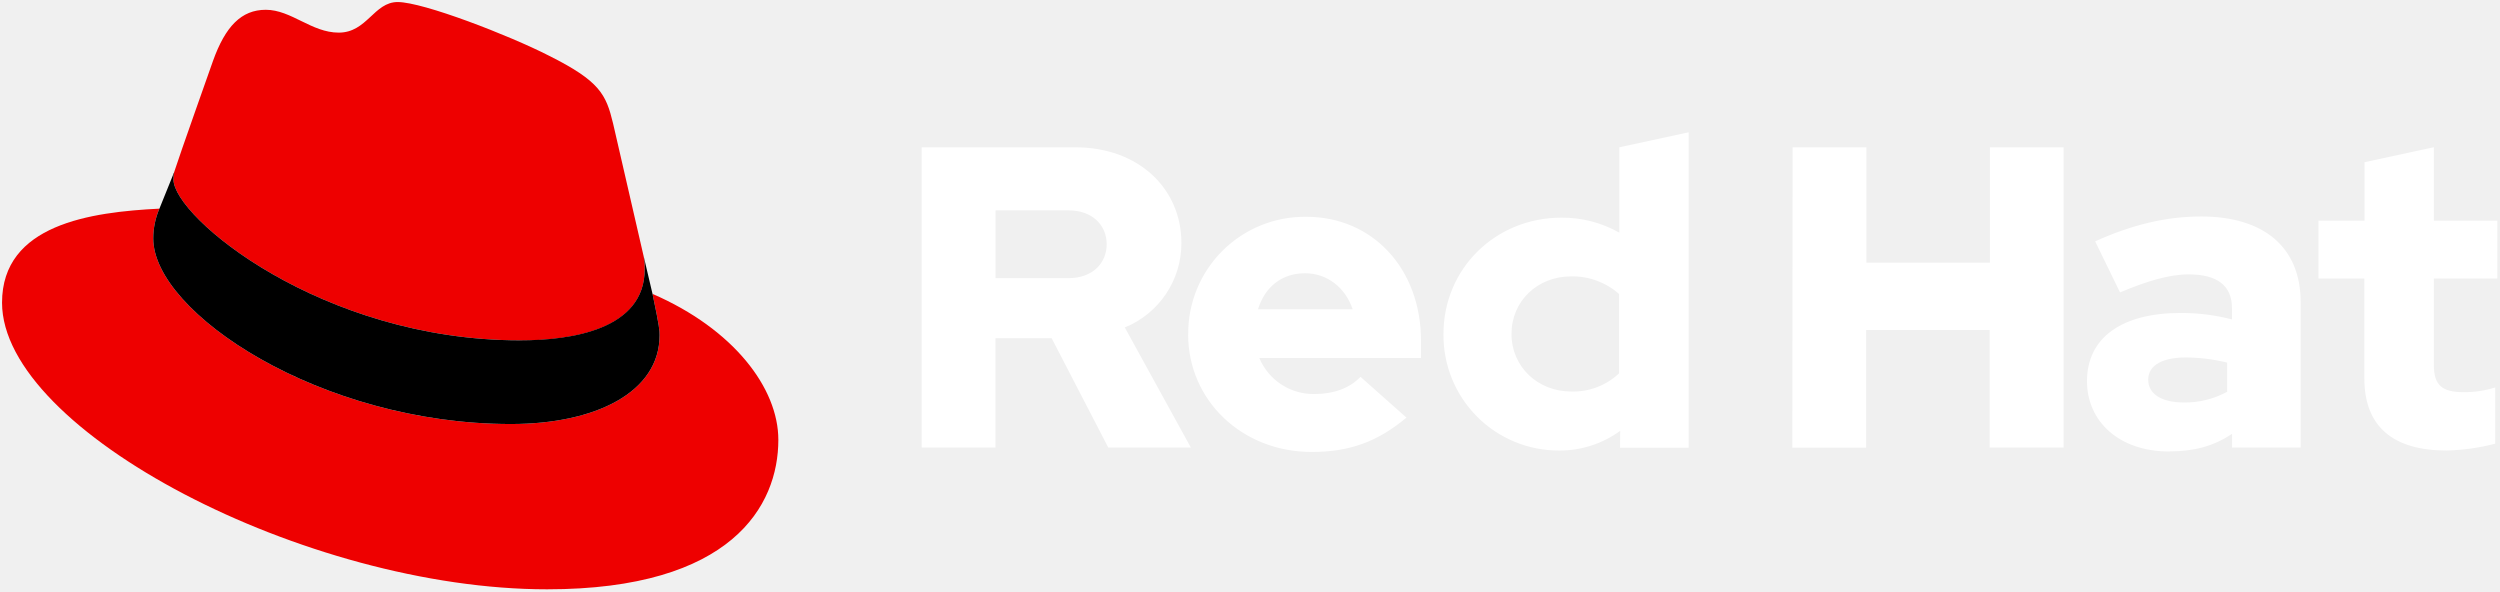
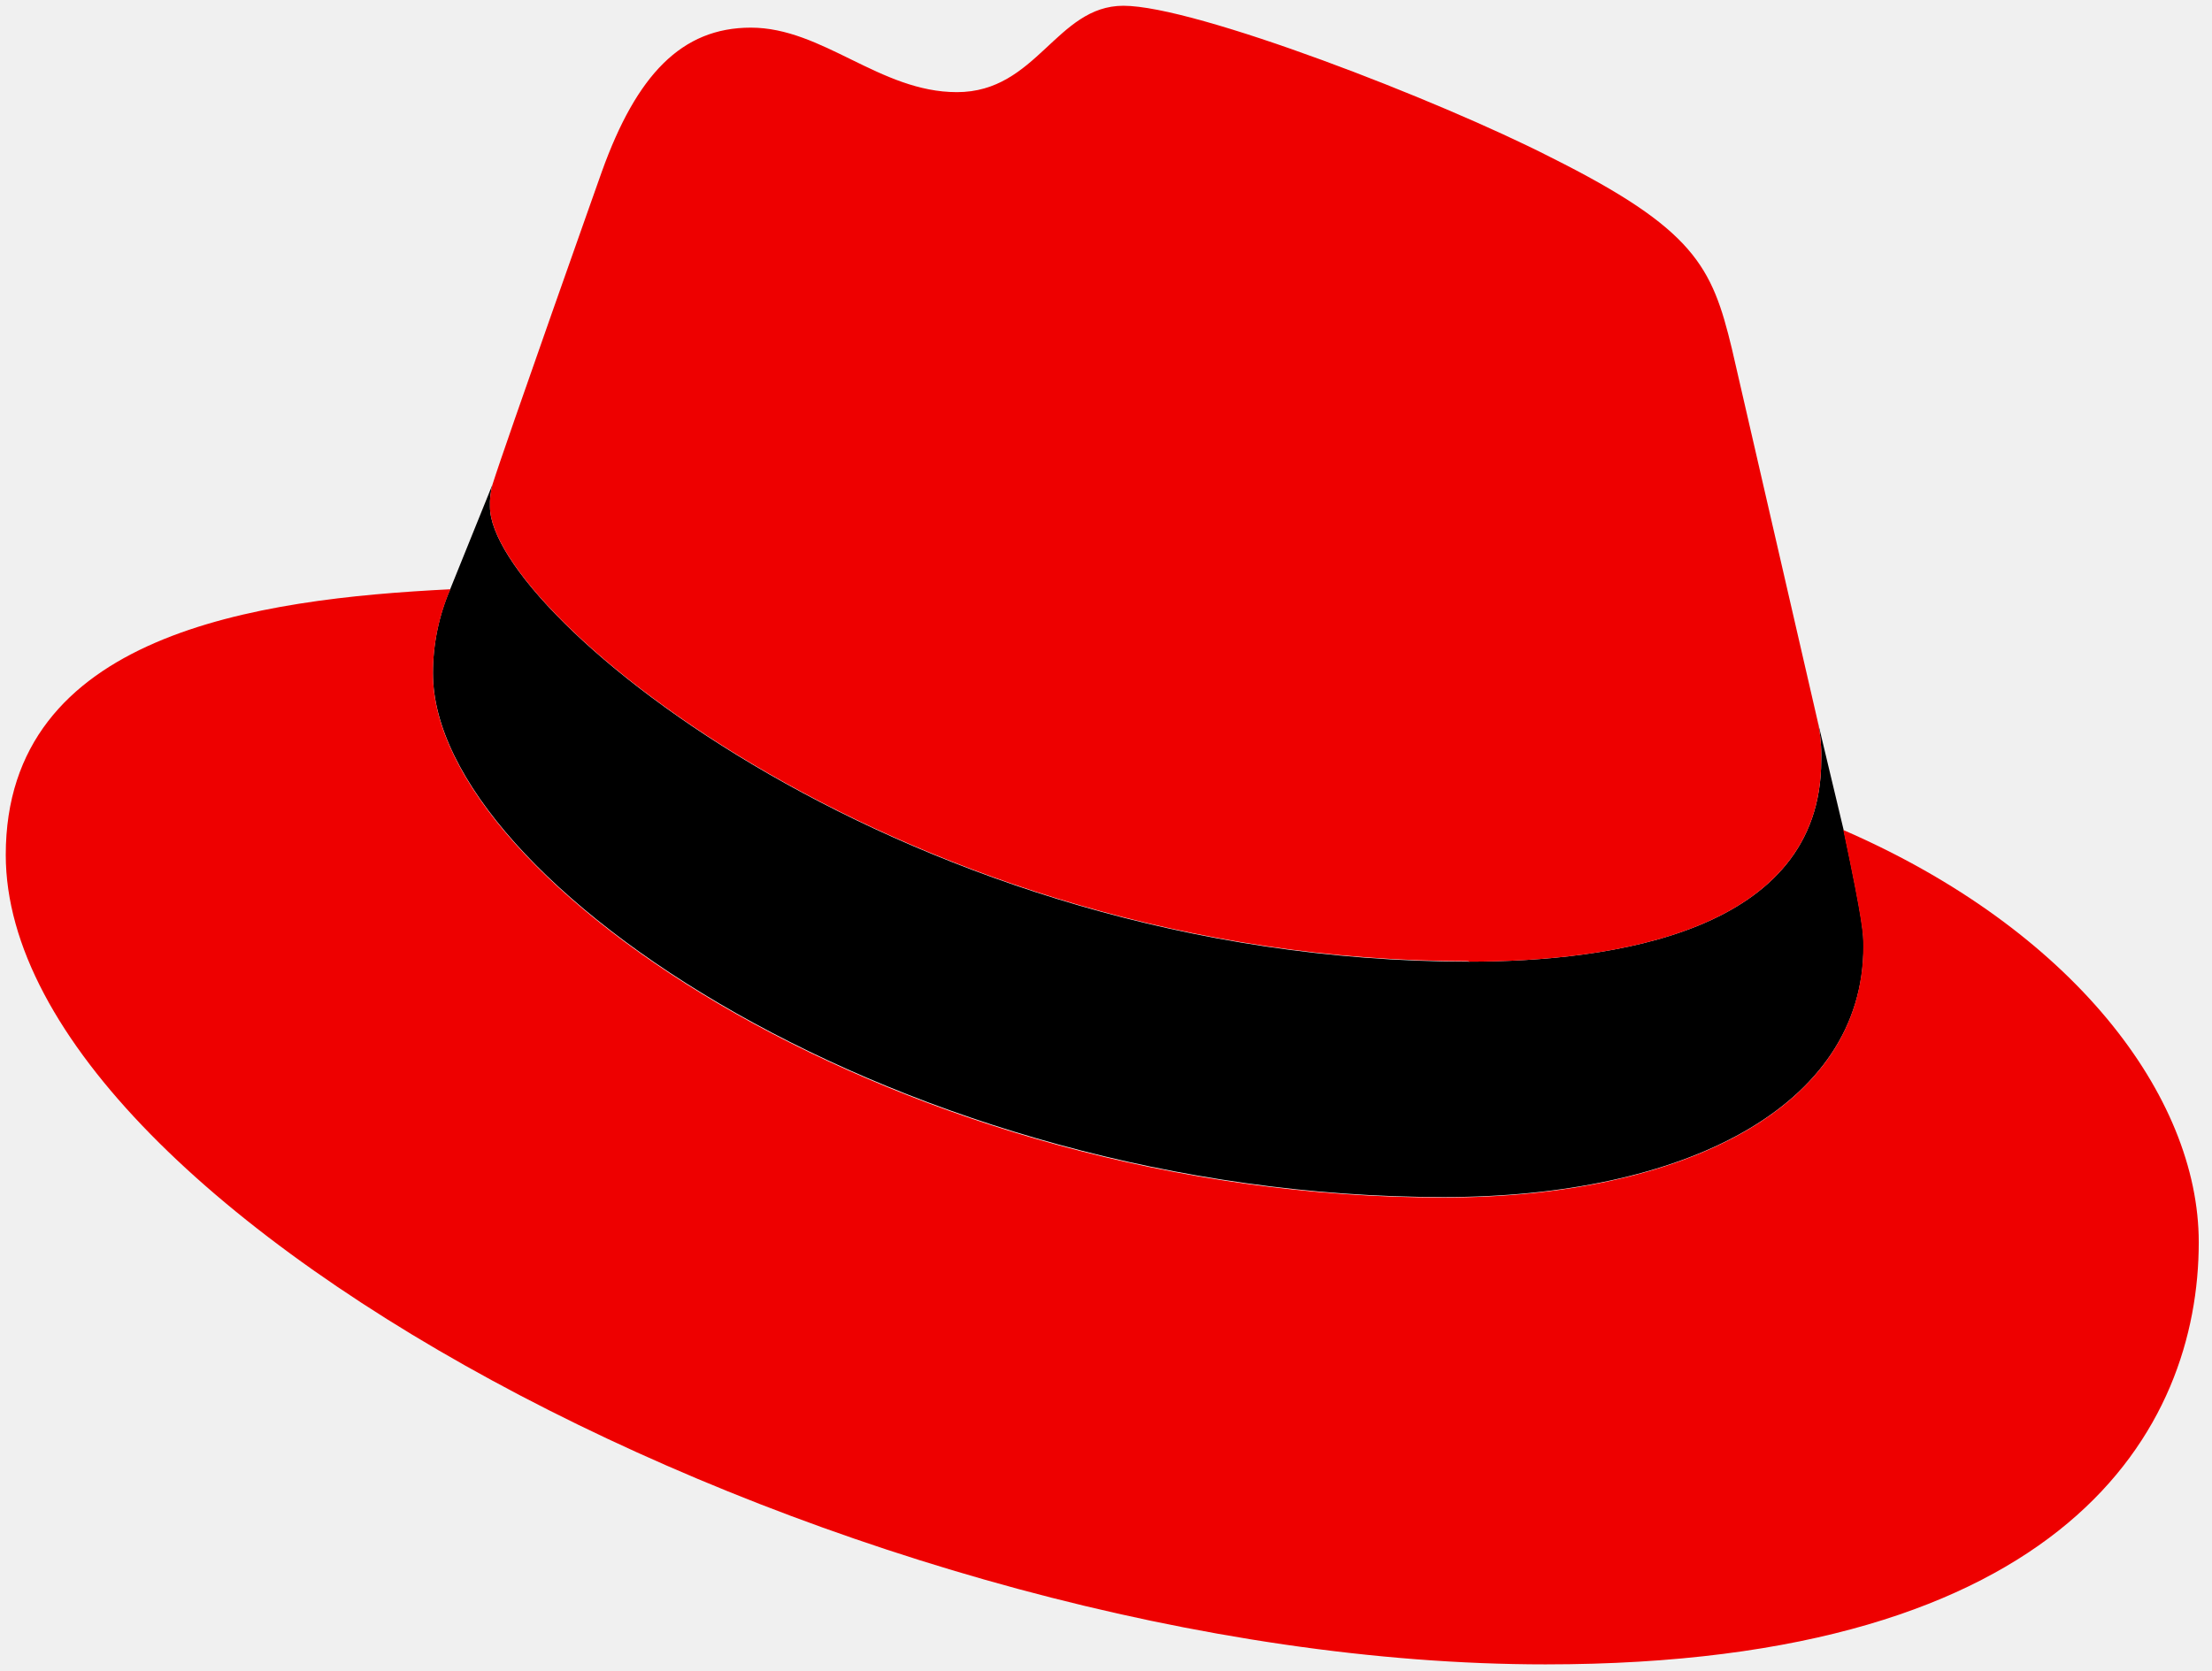
- <svg xmlns="http://www.w3.org/2000/svg" id="Layer_1" data-name="Layer 1" viewBox="0 0 613 145">
+ <svg xmlns="http://www.w3.org/2000/svg" id="Layer_1" data-name="Layer 1" viewBox="0 0 192 145">
  <defs>
-     <style>.cls-1{fill:#e00;}.cls-2{fill:#fff;}</style>
+     <style>.cls-1{fill:#e00;}</style>
  </defs>
+   <path d="M157.77,62.61a14,14,0,0,1,.31,3.42c0,14.88-18.1,17.46-30.61,17.46C78.83,83.49,42.53,53.26,42.53,44a6.43,6.43,0,0,1,.22-1.94l-3.66,9.06a18.45,18.45,0,0,0-1.51,7.33c0,18.11,41,45.48,87.74,45.48,20.69,0,36.43-7.76,36.43-21.77,0-1.08,0-1.94-1.73-10.13Z" />
  <path class="cls-1" d="M127.47,83.49c12.51,0,30.61-2.58,30.61-17.46a14,14,0,0,0-.31-3.42l-7.45-32.36c-1.72-7.12-3.23-10.35-15.73-16.6C124.89,8.69,103.76.5,97.51.5,91.69.5,90,8,83.06,8c-6.68,0-11.64-5.6-17.89-5.6-6,0-9.91,4.09-12.93,12.5,0,0-8.41,23.72-9.49,27.16A6.43,6.43,0,0,0,42.53,44c0,9.22,36.3,39.45,84.94,39.45M160,72.07c1.73,8.19,1.73,9.05,1.73,10.13,0,14-15.74,21.77-36.43,21.77C78.54,104,37.58,76.6,37.58,58.49a18.45,18.45,0,0,1,1.51-7.33C22.27,52,.5,55,.5,74.22c0,31.48,74.59,70.28,133.65,70.28,45.28,0,56.7-20.48,56.7-36.65,0-12.72-11-27.16-30.83-35.78" />
-   <path d="M160,72.07c1.73,8.19,1.73,9.05,1.73,10.13,0,14-15.74,21.77-36.43,21.77C78.54,104,37.58,76.6,37.58,58.49a18.45,18.45,0,0,1,1.51-7.33l3.66-9.06A6.43,6.43,0,0,0,42.53,44c0,9.22,36.3,39.45,84.94,39.45,12.51,0,30.61-2.58,30.61-17.46a14,14,0,0,0-.31-3.42Z" />
-   <path class="cls-2" d="M579.74,92.8c0,11.89,7.15,17.67,20.19,17.67a52.11,52.11,0,0,0,11.89-1.68V95a24.84,24.84,0,0,1-7.68,1.16c-5.37,0-7.36-1.68-7.36-6.73V68.3h15.56V54.1H596.78v-18l-17,3.68V54.1H568.49V68.3h11.25Zm-53,.32c0-3.68,3.69-5.47,9.26-5.47a43.12,43.12,0,0,1,10.1,1.26v7.15a21.51,21.51,0,0,1-10.63,2.63c-5.46,0-8.73-2.1-8.73-5.57m5.2,17.56c6,0,10.84-1.26,15.36-4.31v3.37h16.82V74.08c0-13.56-9.14-21-24.39-21-8.52,0-16.94,2-26,6.1l6.1,12.52c6.52-2.74,12-4.42,16.83-4.42,7,0,10.62,2.73,10.62,8.31v2.73a49.53,49.53,0,0,0-12.62-1.58c-14.31,0-22.93,6-22.93,16.73,0,9.78,7.78,17.24,20.19,17.24m-92.44-.94h18.09V80.92h30.29v28.82H506V36.12H487.93V64.41H457.64V36.12H439.55ZM370.62,81.87c0-8,6.31-14.1,14.62-14.1A17.22,17.22,0,0,1,397,72.09V91.54A16.36,16.36,0,0,1,385.24,96c-8.2,0-14.62-6.1-14.62-14.09m26.61,27.87h16.83V32.44l-17,3.68V57.05a28.3,28.3,0,0,0-14.2-3.68c-16.19,0-28.92,12.51-28.92,28.5a28.25,28.25,0,0,0,28.4,28.6,25.12,25.12,0,0,0,14.93-4.83ZM320,67c5.36,0,9.88,3.47,11.67,8.83H308.47C310.15,70.3,314.36,67,320,67M291.33,82c0,16.2,13.25,28.82,30.28,28.82,9.36,0,16.2-2.53,23.25-8.42l-11.26-10c-2.63,2.74-6.52,4.21-11.14,4.21a14.39,14.39,0,0,1-13.68-8.83h39.65V83.55c0-17.67-11.88-30.39-28.08-30.39a28.57,28.57,0,0,0-29,28.81M262,51.58c6,0,9.36,3.78,9.36,8.31S268,68.2,262,68.2H244.11V51.58Zm-36,58.16h18.09V82.92h13.77l13.89,26.82H292l-16.2-29.45a22.27,22.27,0,0,0,13.88-20.72c0-13.25-10.41-23.45-26-23.45H226Z" />
</svg>
